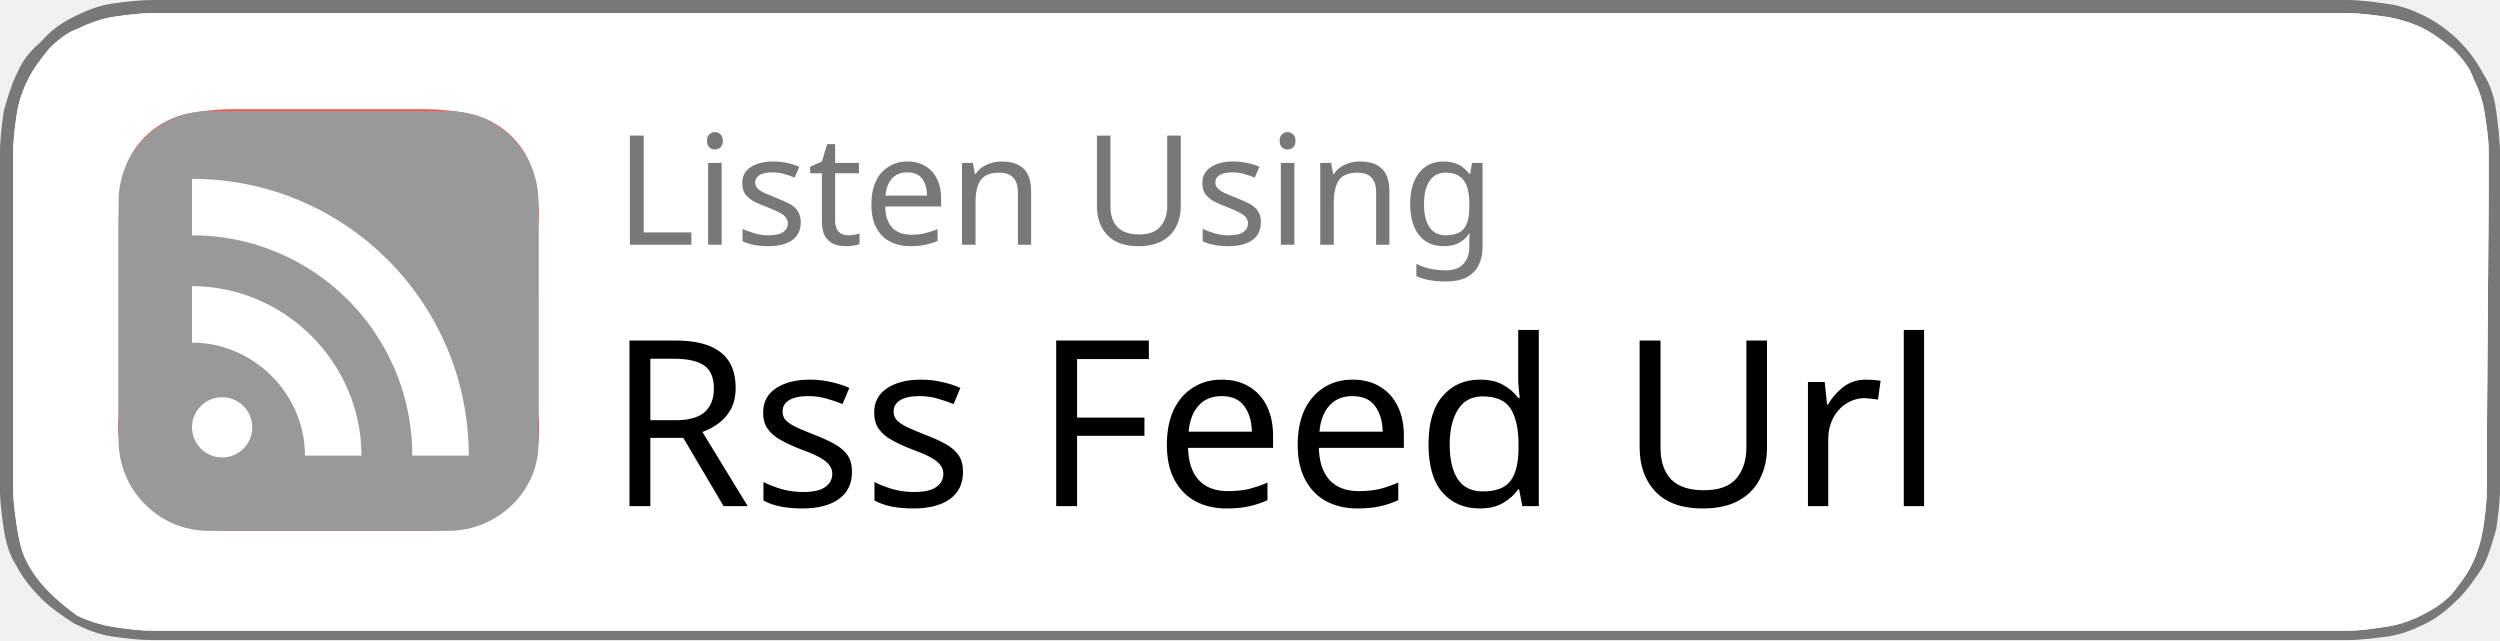
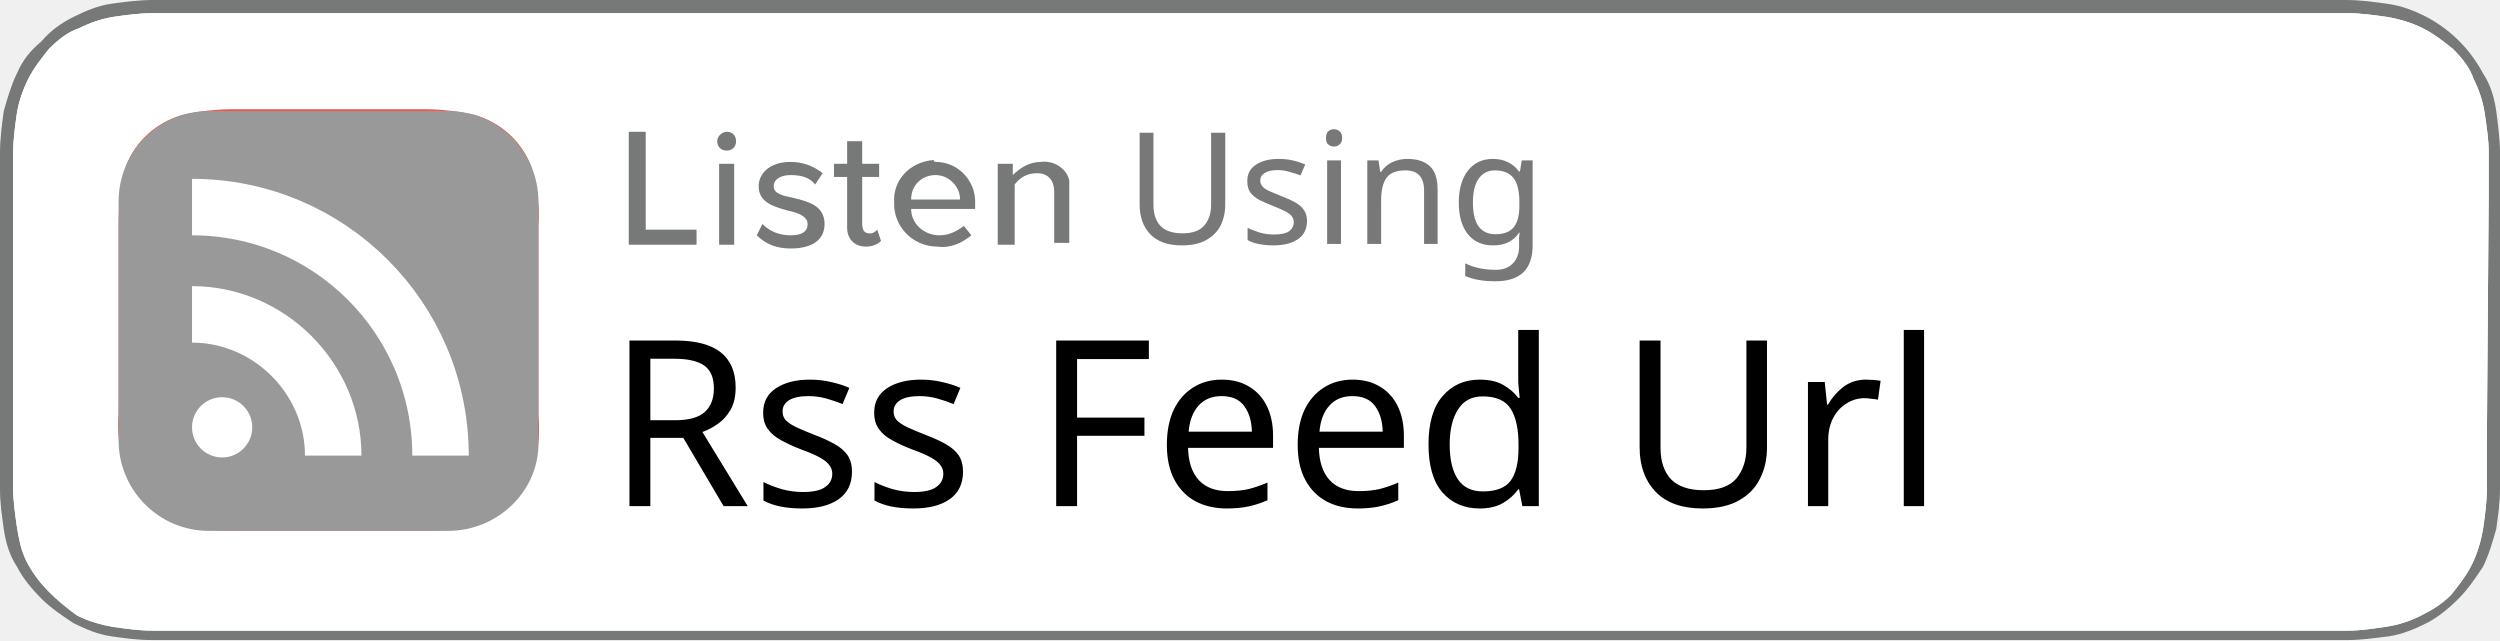
<svg xmlns="http://www.w3.org/2000/svg" version="1.1" id="Layer_1" x="0px" y="0px" viewBox="0 0 132.8 34" style="enable-background:new 0 0 132.8 34;" xml:space="preserve">
  <style type="text/css">
	.st0{fill:#777878;}
	.st1{fill:#FFFFFF;}
	.st2{fill:url(#_Path_3_1_);}
	.st3{fill:none;}
	.st4{fill:url(#_Path_6_1_);}
- 	.st5{display:none;}
- 	.st6{display:inline;fill:#777878;}
+ 	.st5{display:none;fill:#777878;}
+ 	.st6{display:none;}
	.st7{display:inline;}
	.st8{fill:#999999;}
	.st9{fill:none;stroke:#FFFFFF;stroke-width:3;stroke-miterlimit:10;}
	.st10{font-family:'NewsGothicMT-Bold';}
	.st11{font-size:12.319px;}
	.st12{fill:#787878;}
- 	.st13{font-size:8.112px;}
+ 	.st13{font-family:'Roboto-Regular';}
+ 	.st14{font-size:8.27px;}
</style>
  <g id="Icon">
    <g id="_Group_">
      <path id="_Path_" class="st0" d="M132.8,9.1c0-0.3,0-0.7,0-1c0-0.7-0.1-1.4-0.2-2.2c-0.1-0.7-0.3-1.4-0.7-2c-0.7-1.3-1.7-2.3-3-3    c-0.6-0.3-1.3-0.6-2.1-0.7c-0.7-0.1-1.4-0.2-2.2-0.2H8.1C7.4,0,6.6,0.1,5.9,0.2c-0.7,0.1-1.4,0.4-2,0.7C3.3,1.2,2.7,1.6,2.2,2.2    C1.6,2.7,1.2,3.2,0.9,3.9c-0.3,0.6-0.5,1.3-0.7,2C0.1,6.6,0,7.4,0,8.1c0,0.3,0,0.7,0,1v15.9c0,0.3,0,0.7,0,1    c0,0.7,0.1,1.4,0.2,2.1c0.1,0.7,0.3,1.4,0.7,2c0.3,0.6,0.8,1.2,1.3,1.7c0.5,0.5,1.1,0.9,1.7,1.3c0.6,0.3,1.3,0.6,2,0.7    C6.6,33.9,7.3,34,8.1,34h116.6c0.7,0,1.4-0.1,2.2-0.2c0.7-0.1,1.4-0.4,2-0.7c0.6-0.3,1.2-0.8,1.7-1.3c0.5-0.5,0.9-1.1,1.3-1.7    c0.3-0.6,0.5-1.3,0.7-2c0.1-0.7,0.2-1.4,0.2-2.1c0-0.3,0-0.7,0-1s0-0.8,0-1.2V10.2C132.8,9.9,132.8,9.5,132.8,9.1z" />
      <path id="_Path_2" class="st1" d="M132.1,23.8c0,0.4,0,0.8,0,1.2s0,0.6,0,1c0,0.7-0.1,1.4-0.2,2.1c-0.1,0.6-0.3,1.3-0.6,1.9    c-0.3,0.6-0.7,1.1-1.1,1.6c-0.5,0.5-1,0.8-1.6,1.1c-0.6,0.3-1.2,0.5-1.9,0.6c-0.7,0.1-1.3,0.2-2,0.2H8.1c-0.7,0-1.4-0.1-2.1-0.2    c-0.6-0.1-1.3-0.3-1.9-0.6C3,31.9,2,31,1.4,29.8C1.1,29.2,1,28.6,0.9,28c-0.1-0.7-0.2-1.4-0.2-2c0-0.2,0-0.5,0-0.7V8.8    c0-0.2,0-0.4,0-0.7c0-0.7,0.1-1.4,0.2-2.1C1,5.4,1.2,4.8,1.5,4.2c0.3-0.6,0.7-1.1,1.1-1.6c0.5-0.5,1-0.9,1.6-1.1    C4.8,1.2,5.4,1,6,0.9c0.7-0.1,1.4-0.2,2.1-0.2h116.6c0.7,0,1.4,0.1,2.1,0.2c0.6,0.1,1.3,0.3,1.9,0.6c0.6,0.3,1.1,0.7,1.6,1.1    c0.5,0.5,0.9,1,1.1,1.6c0.3,0.6,0.5,1.2,0.6,1.9c0.1,0.7,0.2,1.3,0.2,2c0,0.3,0,0.6,0,1s0,0.8,0,1.2L132.1,23.8L132.1,23.8z" />
      <g id="_Group_2">
        <g id="_Group_3">
          <linearGradient id="_Path_3_1_" gradientUnits="userSpaceOnUse" x1="17.49" y1="1049.813" x2="17.49" y2="1072.207" gradientTransform="matrix(1 0 0 1 0 -1044)">
            <stop offset="0" style="stop-color:#F452FF" />
            <stop offset="1" style="stop-color:#832BC1" />
          </linearGradient>
          <path id="_Path_3" class="st2" d="M28.2,25.2c-0.3,0.7-0.8,1.4-1.4,1.9c-0.5,0.4-1,0.7-1.6,0.8c-0.9,0.2-1.8,0.3-2.7,0.3H12.4      c-0.9,0-1.8-0.1-2.7-0.3c-1.4-0.4-2.5-1.4-3-2.7c-0.3-1-0.5-2.1-0.4-3.2l0,0V12l0,0c0-1.1,0.1-2.2,0.4-3.2      c0.5-1.3,1.6-2.3,3-2.7c0.9-0.2,1.8-0.3,2.7-0.3h10.1c0.9,0,1.8,0.1,2.7,0.3c1.4,0.4,2.5,1.4,3,2.7c0.3,1,0.5,2.1,0.4,3.2v10      C28.7,23.1,28.6,24.2,28.2,25.2z" />
          <path id="_Path_4" class="st3" d="M28.2,25.2c-0.3,0.7-0.8,1.4-1.4,1.9c-0.5,0.4-1,0.7-1.6,0.8c-0.9,0.2-1.8,0.3-2.7,0.3H12.4      c-0.9,0-1.8-0.1-2.7-0.3c-1.4-0.4-2.5-1.4-3-2.7c-0.3-1-0.5-2.1-0.4-3.2l0,0V12l0,0c0-1.1,0.1-2.2,0.4-3.2      c0.5-1.3,1.6-2.3,3-2.7c0.9-0.2,1.8-0.3,2.7-0.3h10.1c0.9,0,1.8,0.1,2.7,0.3c1.4,0.4,2.5,1.4,3,2.7c0.3,1,0.5,2.1,0.4,3.2v10      C28.7,23.1,28.6,24.2,28.2,25.2z" />
          <g id="_Group_4">
            <path class="st1" d="M19.1,18.7c-0.4-0.4-1-0.6-1.6-0.6c-0.6,0-1.2,0.2-1.6,0.6c-0.2,0.2-0.3,0.4-0.3,0.6       c-0.1,0.6-0.1,1.1,0,1.7c0.1,0.7,0.2,1.6,0.3,2.5c0.1,0.4,0.1,0.9,0.3,1.3c0.2,0.5,0.7,0.8,1.3,0.8c0.6,0.1,1.1-0.3,1.3-0.8       c0.1-0.4,0.2-0.8,0.3-1.3c0.1-0.9,0.3-1.9,0.3-2.5c0.1-0.6,0.1-1.1,0-1.7C19.3,19.1,19.3,18.9,19.1,18.7z M15.7,15.5       c0,1,0.8,1.8,1.8,1.8s1.8-0.8,1.8-1.8s-0.8-1.8-1.8-1.8C16.5,13.7,15.7,14.5,15.7,15.5C15.7,15.5,15.7,15.5,15.7,15.5z        M17.5,8.3c-4.3,0-7.9,3.5-7.9,7.9c0,3.4,2.1,6.4,5.3,7.5c0.1,0,0.1,0,0.1-0.1c0,0,0,0,0,0c0-0.3-0.1-0.5-0.1-0.8       c0-0.1-0.1-0.2-0.2-0.2c-3.5-1.5-5.1-5.6-3.6-9s5.6-5.1,9-3.6s5.1,5.6,3.6,9c-0.7,1.6-2,2.9-3.6,3.6c-0.1,0-0.1,0.1-0.2,0.2       c0,0.3-0.1,0.5-0.1,0.8c0,0.1,0,0.1,0.1,0.1c0,0,0,0,0,0c4.1-1.4,6.3-5.9,4.8-10C23.8,10.4,20.8,8.3,17.5,8.3L17.5,8.3z        M17.3,11.9c2.4-0.1,4.3,1.7,4.4,4.1c0,1.2-0.4,2.4-1.3,3.3c-0.1,0.1-0.1,0.2-0.1,0.3c0,0.3,0,0.6,0,0.9c0,0.1,0,0.1,0.1,0.1       c0,0,0.1,0,0.1,0c2.4-1.6,3-4.9,1.4-7.3s-4.9-3-7.3-1.4s-3,4.9-1.4,7.3c0.4,0.5,0.8,1,1.4,1.4c0,0,0.1,0,0.1,0c0,0,0,0,0-0.1       c0-0.3,0-0.6,0-0.9c0-0.1,0-0.2-0.1-0.3c-1.7-1.6-1.8-4.3-0.2-6C15.2,12.4,16.2,11.9,17.3,11.9L17.3,11.9z" />
          </g>
        </g>
      </g>
    </g>
    <path id="_Path_5" class="st1" d="M132.1,23.8c0,0.4,0,0.8,0,1.2s0,0.6,0,1c0,0.7-0.1,1.4-0.2,2.1c-0.1,0.6-0.3,1.3-0.6,1.9   c-0.3,0.6-0.7,1.1-1.1,1.6c-0.5,0.5-1,0.8-1.6,1.1c-0.6,0.3-1.2,0.5-1.9,0.6c-0.7,0.1-1.3,0.2-2,0.2H8.1c-0.7,0-1.4-0.1-2.1-0.2   c-0.6-0.1-1.3-0.3-1.9-0.6C3,31.9,2,31,1.4,29.8C1.1,29.2,1,28.6,0.9,28c-0.1-0.7-0.2-1.4-0.2-2c0-0.2,0-0.5,0-0.7V8.8   c0-0.2,0-0.4,0-0.7c0-0.7,0.1-1.4,0.2-2.1C1,5.4,1.2,4.8,1.5,4.2c0.3-0.6,0.7-1.1,1.1-1.6c0.5-0.5,1-0.9,1.6-1.1   C4.8,1.2,5.4,1,6,0.9c0.7-0.1,1.4-0.2,2.1-0.2h116.6c0.7,0,1.4,0.1,2.1,0.2c0.6,0.1,1.3,0.3,1.9,0.6c0.6,0.3,1.1,0.7,1.6,1.1   c0.5,0.5,0.9,1,1.1,1.6c0.3,0.6,0.5,1.2,0.6,1.9c0.1,0.7,0.2,1.3,0.2,2c0,0.3,0,0.6,0,1s0,0.8,0,1.2L132.1,23.8L132.1,23.8z" />
    <linearGradient id="_Path_6_1_" gradientUnits="userSpaceOnUse" x1="17.49" y1="1049.813" x2="17.49" y2="1072.207" gradientTransform="matrix(1 0 0 1 0 -1044)">
      <stop offset="0" style="stop-color:#F0564C" />
      <stop offset="1" style="stop-color:#E14E50" />
    </linearGradient>
    <path id="_Path_6" class="st4" d="M28.2,25.2c-0.3,0.7-0.8,1.4-1.4,1.9c-0.5,0.4-1,0.7-1.6,0.8c-0.9,0.2-1.8,0.3-2.7,0.3H12.4   c-0.9,0-1.8-0.1-2.7-0.3c-1.4-0.4-2.5-1.4-3-2.7c-0.3-1-0.5-2.1-0.4-3.2l0,0V12l0,0c0-1.1,0.1-2.2,0.4-3.2c0.5-1.3,1.6-2.3,3-2.7   c0.9-0.2,1.8-0.3,2.7-0.3h10.1c0.9,0,1.8,0.1,2.7,0.3c1.4,0.4,2.5,1.4,3,2.7c0.3,1,0.5,2.1,0.4,3.2v10   C28.7,23.1,28.6,24.2,28.2,25.2z" />
  </g>
-   <g id="Layer_1_1_" class="st5">
-     <path class="st6" d="M33.4,7h0.9v5.2H37V13h-3.6V7z" />
-     <path class="st6" d="M38.1,7.5c0-0.3,0.3-0.5,0.5-0.5c0.3,0,0.5,0.2,0.5,0.5c0,0,0,0,0,0c0,0.3-0.2,0.5-0.5,0.5l0,0   C38.3,8,38.1,7.8,38.1,7.5C38.1,7.5,38.1,7.5,38.1,7.5z M38.2,8.7H39V13h-0.8L38.2,8.7z" />
-     <path class="st6" d="M40.5,11.9c0.4,0.4,0.9,0.6,1.5,0.6c0.6,0,0.9-0.2,0.9-0.6s-0.5-0.6-1-0.7c-0.7-0.2-1.6-0.4-1.6-1.3   c0-0.7,0.6-1.3,1.7-1.3c0.6,0,1.2,0.2,1.7,0.6l-0.4,0.6c-0.3-0.4-0.8-0.5-1.3-0.5c-0.5,0-0.9,0.2-0.9,0.6s0.5,0.5,1,0.6   c0.8,0.2,1.7,0.4,1.7,1.4c0,0.8-0.6,1.3-1.8,1.3c-0.7,0-1.3-0.2-1.8-0.7L40.5,11.9z" />
-     <path class="st6" d="M45,12.1V9.4h-0.7V8.7H45V7.5h0.8v1.2h0.9v0.7h-0.9v2.5c0,0.3,0.1,0.5,0.4,0.5c0.2,0,0.3-0.1,0.4-0.2l0.2,0.6   c-0.2,0.2-0.5,0.3-0.8,0.3c-0.6,0-1-0.4-1-1C45,12.1,45,12.1,45,12.1z" />
-     <path class="st6" d="M49.7,8.6c1.2,0,2.1,1,2.1,2.1c0,0.1,0,0.1,0,0.2v0.2h-3.4c0,0.8,0.7,1.4,1.5,1.4c0.5,0,0.9-0.2,1.3-0.5   l0.4,0.5c-0.5,0.4-1.1,0.7-1.8,0.6c-1.2,0-2.2-0.9-2.3-2.1c0-0.1,0-0.1,0-0.2c-0.1-1.2,0.8-2.2,2.1-2.3C49.6,8.6,49.7,8.6,49.7,8.6   z M48.4,10.6H51c0-0.7-0.6-1.3-1.3-1.3c0,0,0,0,0,0C49,9.3,48.4,9.8,48.4,10.6L48.4,10.6z" />
-     <path class="st6" d="M56,10.2c0-0.7-0.4-1-0.9-1c-0.5,0-0.9,0.2-1.2,0.6V13H53V8.7h0.8v0.6c0.4-0.4,0.9-0.7,1.5-0.7   C56,8.5,56.7,9,56.8,9.6c0,0.1,0,0.2,0,0.3v3h-0.8L56,10.2z" />
-     <path class="st6" d="M60.6,7.5c0-0.3,0.3-0.5,0.5-0.5c0.3,0,0.5,0.2,0.5,0.5c0,0,0,0,0,0c0,0.3-0.2,0.5-0.5,0.5l0,0   C60.8,8,60.6,7.8,60.6,7.5C60.6,7.5,60.6,7.5,60.6,7.5z M60.7,8.7h0.8V13h-0.8V8.7z" />
-     <path class="st6" d="M65.9,10.2c0-0.7-0.4-1-0.9-1c-0.5,0-0.9,0.2-1.2,0.6V13H63V8.7h0.8v0.6c0.4-0.4,0.9-0.7,1.5-0.7   C66,8.5,66.7,9,66.8,9.6c0,0.1,0,0.2,0,0.3v3h-0.8V10.2z" />
+   <g id="Layer_1_1_">
+     <path class="st0" d="M33.4,7h0.9v5.2H37V13h-3.6V7z" />
+     <path class="st0" d="M38.1,7.5c0-0.3,0.3-0.5,0.5-0.5c0.3,0,0.5,0.2,0.5,0.5c0,0,0,0,0,0c0,0.3-0.2,0.5-0.5,0.5l0,0   C38.3,8,38.1,7.8,38.1,7.5C38.1,7.5,38.1,7.5,38.1,7.5z M38.2,8.7H39V13h-0.8L38.2,8.7z" />
+     <path class="st0" d="M40.5,11.9c0.4,0.4,0.9,0.6,1.5,0.6c0.6,0,0.9-0.2,0.9-0.6s-0.5-0.6-1-0.7c-0.7-0.2-1.6-0.4-1.6-1.3   c0-0.7,0.6-1.3,1.7-1.3c0.6,0,1.2,0.2,1.7,0.6l-0.4,0.6c-0.3-0.4-0.8-0.5-1.3-0.5c-0.5,0-0.9,0.2-0.9,0.6s0.5,0.5,1,0.6   c0.8,0.2,1.7,0.4,1.7,1.4c0,0.8-0.6,1.3-1.8,1.3c-0.7,0-1.3-0.2-1.8-0.7L40.5,11.9z" />
+     <path class="st0" d="M45,12.1V9.4h-0.7V8.7H45V7.5h0.8v1.2h0.9v0.7h-0.9v2.5c0,0.3,0.1,0.5,0.4,0.5c0.2,0,0.3-0.1,0.4-0.2l0.2,0.6   c-0.2,0.2-0.5,0.3-0.8,0.3c-0.6,0-1-0.4-1-1C45,12.1,45,12.1,45,12.1z" />
+     <path class="st0" d="M49.7,8.6c1.2,0,2.1,1,2.1,2.1c0,0.1,0,0.1,0,0.2v0.2h-3.4c0,0.8,0.7,1.4,1.5,1.4c0.5,0,0.9-0.2,1.3-0.5   l0.4,0.5c-0.5,0.4-1.1,0.7-1.8,0.6c-1.2,0-2.2-0.9-2.3-2.1c0-0.1,0-0.1,0-0.2c-0.1-1.2,0.8-2.2,2.1-2.3C49.6,8.6,49.7,8.6,49.7,8.6   z M48.4,10.6H51c0-0.7-0.6-1.3-1.3-1.3c0,0,0,0,0,0C49,9.3,48.4,9.8,48.4,10.6L48.4,10.6z" />
+     <path class="st0" d="M56,10.2c0-0.7-0.4-1-0.9-1c-0.5,0-0.9,0.2-1.2,0.6V13H53V8.7h0.8v0.6c0.4-0.4,0.9-0.7,1.5-0.7   C56,8.5,56.7,9,56.8,9.6c0,0.1,0,0.2,0,0.3v3h-0.8L56,10.2z" />
+     <path class="st5" d="M60.6,7.5c0-0.3,0.3-0.5,0.5-0.5c0.3,0,0.5,0.2,0.5,0.5c0,0,0,0,0,0c0,0.3-0.2,0.5-0.5,0.5l0,0   C60.8,8,60.6,7.8,60.6,7.5C60.6,7.5,60.6,7.5,60.6,7.5z M60.7,8.7h0.8V13h-0.8V8.7z" />
+     <path class="st5" d="M65.9,10.2c0-0.7-0.4-1-0.9-1c-0.5,0-0.9,0.2-1.2,0.6V13H63V8.7h0.8v0.6c0.4-0.4,0.9-0.7,1.5-0.7   C66,8.5,66.7,9,66.8,9.6c0,0.1,0,0.2,0,0.3v3h-0.8V10.2z" />
  </g>
-   <g id="Layer_3" class="st5">
+   <g id="Layer_3" class="st6">
    <path class="st7" d="M33.2,17.6h4.1c1.6-0.1,3,1.1,3.1,2.8c0.1,1.6-1.1,3-2.8,3.1c-0.1,0-0.2,0-0.3,0h-2.5V27h-1.6V17.6z M37,19.1   h-2.2v3h2.2c0.8,0,1.5-0.7,1.5-1.5S37.9,19.1,37,19.1z" />
    <path class="st7" d="M41,23.6c0-1.9,1.6-3.5,3.5-3.5s3.5,1.6,3.5,3.5s-1.6,3.5-3.5,3.5S41,25.5,41,23.6z M46.4,23.6   c0.2-1.1-0.5-2.1-1.5-2.4c-1.1-0.2-2.1,0.5-2.4,1.5c-0.1,0.3-0.1,0.6,0,0.8c-0.2,1.1,0.5,2.1,1.5,2.4c1.1,0.2,2.1-0.5,2.4-1.5   C46.5,24.2,46.5,23.9,46.4,23.6z" />
    <path class="st7" d="M52.6,20c1-0.1,2,0.4,2.6,1.2l-1,0.9c-0.3-0.5-0.9-0.8-1.6-0.8c-1.1,0-2,0.9-2,2c0,0.1,0,0.2,0,0.3   c-0.1,1.1,0.7,2.1,1.8,2.2c0.1,0,0.1,0,0.2,0c0.6,0,1.2-0.3,1.6-0.8l1,0.9c-0.6,0.8-1.6,1.3-2.6,1.2c-1.9,0.1-3.4-1.4-3.5-3.3   c0-0.1,0-0.2,0-0.3c-0.1-1.9,1.4-3.5,3.3-3.5C52.4,20,52.5,20,52.6,20z" />
    <path class="st7" d="M58.8,24.2l-0.9,1V27h-1.5v-9.4h1.5v5.8l3-3.3h1.8l-2.8,3.1l2.9,3.7h-1.8L58.8,24.2z" />
    <path class="st7" d="M66.4,20c2,0,3.3,1.5,3.3,3.7V24h-5.2c0.1,1.1,1,1.9,2.1,1.9c0,0,0,0,0,0c0.7,0,1.4-0.3,1.9-0.7l0.7,1   c-0.8,0.7-1.7,1-2.8,1c-1.9,0.1-3.4-1.4-3.5-3.3c0-0.1,0-0.2,0-0.3c-0.1-1.9,1.4-3.5,3.2-3.6C66.3,20,66.3,20,66.4,20z M64.5,23   h3.8c0-1-0.8-1.8-1.8-1.8c0,0,0,0-0.1,0C65.4,21.2,64.5,22,64.5,23z" />
    <path class="st7" d="M71.4,25.4v-3.9h-1.1v-1.3h1.1v-1.8h1.5v1.9h1.4v1.3h-1.4v3.5c0,0.5,0.2,0.8,0.6,0.8c0.2,0,0.5-0.1,0.7-0.2   l0.3,1.1c-0.4,0.3-0.9,0.5-1.4,0.4c-0.9,0.1-1.6-0.5-1.7-1.4C71.4,25.7,71.4,25.5,71.4,25.4z" />
    <path class="st7" d="M78.8,22.3c-0.1-2.6,2-4.8,4.6-4.8c0.1,0,0.2,0,0.3,0c1.6-0.1,3,0.8,3.8,2.1l-1.4,0.7   c-0.5-0.8-1.4-1.4-2.4-1.4c-1.8,0-3.2,1.5-3.2,3.2c0,0.1,0,0.1,0,0.2c-0.1,1.8,1.2,3.3,3,3.4c0.1,0,0.1,0,0.2,0   c1,0,1.9-0.5,2.4-1.4l1.4,0.7c-0.8,1.3-2.3,2.1-3.8,2.1c-2.6,0.1-4.8-2-4.8-4.6C78.8,22.5,78.8,22.4,78.8,22.3z" />
    <path class="st7" d="M93,26.2c-0.6,0.6-1.4,0.9-2.2,0.9c-1.2,0.1-2.3-0.9-2.3-2.1c0,0,0-0.1,0-0.1c0-1.2,0.9-2.2,2.2-2.2   c0.1,0,0.1,0,0.2,0c0.8,0,1.6,0.3,2.2,0.9v-1c0-0.8-0.6-1.3-1.6-1.3c-0.8,0-1.5,0.3-2,0.9l-0.6-1c0.8-0.8,1.8-1.2,2.8-1.2   c1.5,0,2.8,0.6,2.8,2.5V27H93V26.2z M93,24.4c-0.4-0.5-1-0.7-1.6-0.7c-0.7-0.1-1.3,0.3-1.4,1s0.3,1.3,1,1.4c0.1,0,0.3,0,0.4,0   c0.6,0,1.2-0.2,1.6-0.7V24.4z" />
    <path class="st7" d="M96.4,25c0.6,0.6,1.4,1,2.3,1c0.9,0,1.3-0.3,1.3-0.8s-0.7-0.8-1.5-1c-1.2-0.2-2.6-0.6-2.6-2.1   c0-1.1,1-2.1,2.7-2.1c1,0,1.9,0.3,2.6,1l-0.6,1c-0.5-0.5-1.3-0.8-2-0.8c-0.8,0-1.3,0.3-1.3,0.8s0.7,0.7,1.5,0.9   c1.2,0.2,2.6,0.6,2.6,2.2c0,1.2-1,2.1-2.8,2.1c-1.1,0-2.1-0.3-2.9-1L96.4,25z" />
    <path class="st7" d="M103.3,25.4v-3.9h-1.1v-1.3h1.1v-1.8h1.5v1.9h1.4v1.3h-1.4v3.5c0,0.5,0.2,0.8,0.6,0.8c0.2,0,0.5-0.1,0.7-0.2   l0.3,1.1c-0.4,0.3-0.9,0.5-1.4,0.4c-0.9,0.1-1.6-0.5-1.7-1.4C103.3,25.7,103.3,25.5,103.3,25.4z" />
    <path class="st7" d="M107.8,25c0.6,0.6,1.4,1,2.3,1c0.9,0,1.3-0.3,1.3-0.8s-0.7-0.8-1.5-1c-1.2-0.2-2.6-0.6-2.6-2.1   c0-1.1,1-2.1,2.7-2.1c1,0,1.9,0.3,2.6,1l-0.6,1c-0.5-0.5-1.3-0.8-2-0.8c-0.8,0-1.3,0.3-1.3,0.8s0.7,0.7,1.5,0.9   c1.2,0.2,2.6,0.6,2.6,2.2c0,1.2-1,2.1-2.8,2.1c-1.1,0-2.1-0.3-2.9-1L107.8,25z" />
  </g>
  <g id="Icon_1_">
    <path class="st8" d="M23.8,28.2H11.1c-2.7,0-4.8-2.2-4.8-4.8V10.7c0-2.7,2.2-4.8,4.8-4.8h12.7c2.7,0,4.8,2.2,4.8,4.8v12.7   C28.7,26,26.5,28.2,23.8,28.2z" />
    <path class="st9" d="M10.2,11c7.3,0,13.2,5.9,13.2,13.2" />
    <path class="st9" d="M10.2,16.7c4.1,0,7.5,3.4,7.5,7.5" />
    <circle class="st1" cx="11.8" cy="22.7" r="1.6" />
  </g>
  <text transform="matrix(1 0 0 1 32.2495 26.8848)" class="st10 st11">Rss Feed Url</text>
  <g>
-     <text transform="matrix(1 0 0 1 32.6786 13)" class="st12 st10 st13">Listen Using</text>
+     <text transform="matrix(1 0 0 1 59.7874 12.957)" class="st12 st13 st14">Using</text>
  </g>
</svg>
